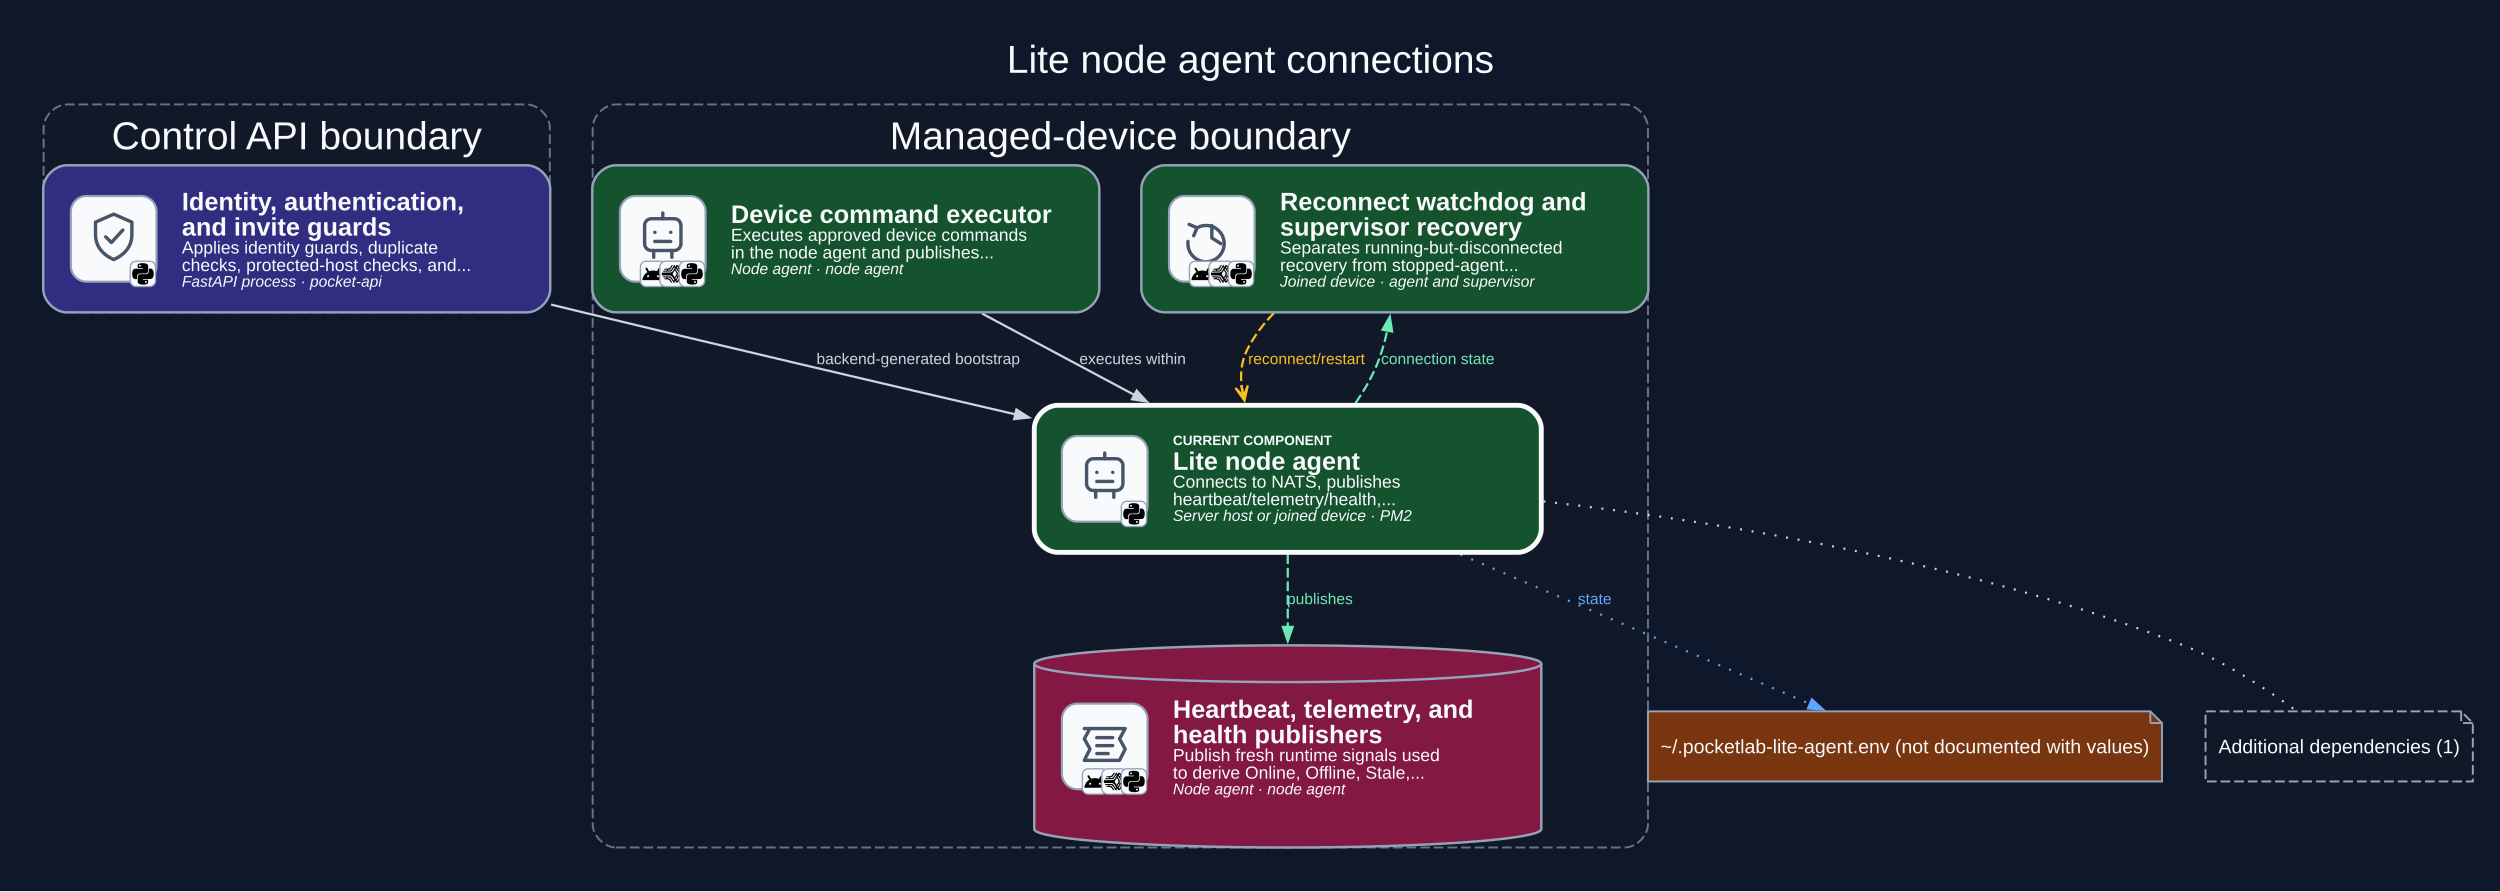
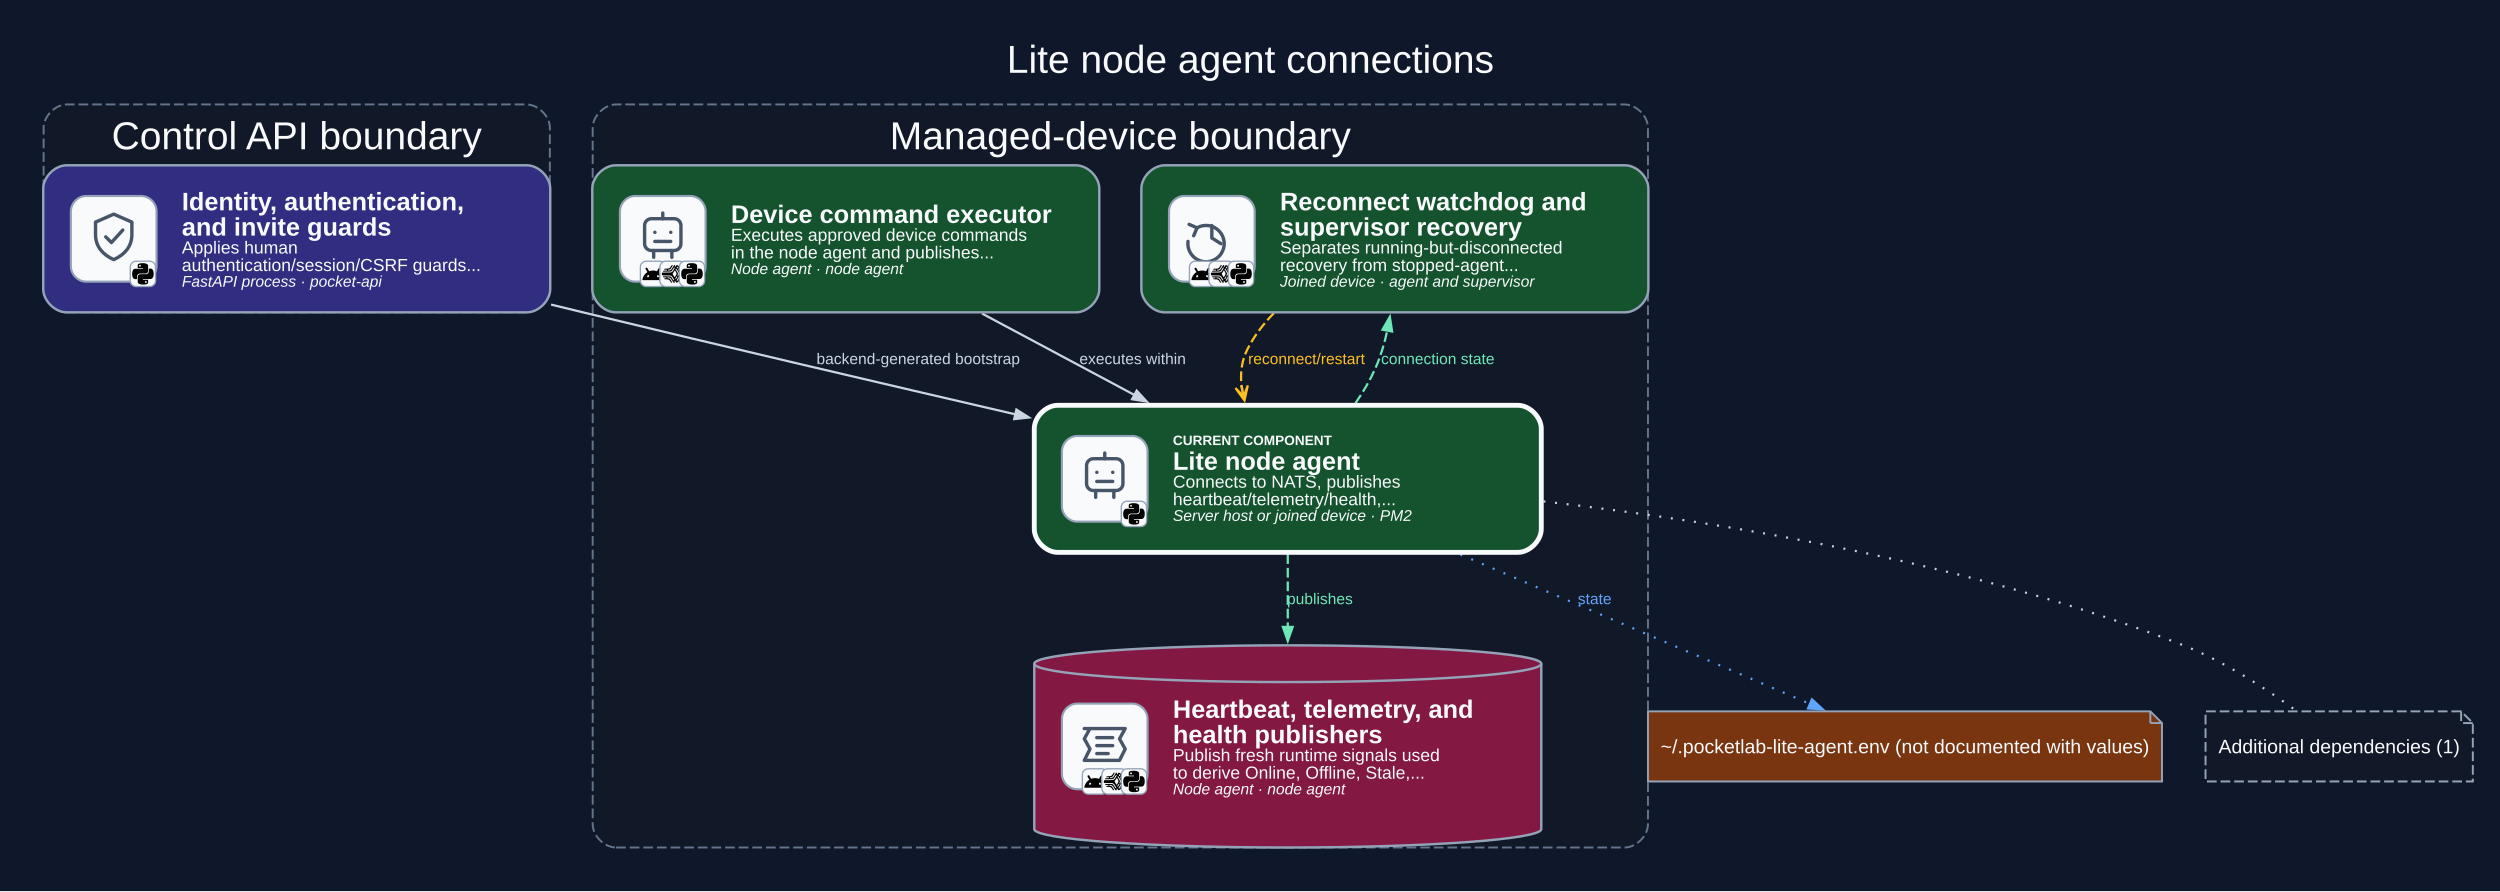
<svg xmlns="http://www.w3.org/2000/svg" xmlns:xlink="http://www.w3.org/1999/xlink" id="pocketlab-component-node-agent-dark" role="img" aria-labelledby="pocketlab-component-node-agent-dark-title pocketlab-component-node-agent-dark-desc" width="1284.00" height="458.00" preserveAspectRatio="xMidYMid meet" focusable="false" viewBox="0.00 0.00 1284.00 458.00">
  <defs class="pl-architecture-icon-symbols">
    <symbol id="pl-icon-brand-android" viewBox="0 0 24 24" overflow="visible">
      <path d="M18.439 5.559c-.675 1.166-1.352 2.332-2.027 3.498-.037-.015-.074-.029-.111-.043-1.825-.696-3.484-.8-4.42-.787-1.855.018-3.354.464-4.26.82-.084-.149-1.753-3.021-2.022-3.486a1.145 1.145 0 0 0-.141-.191c-.331-.364-.905-.486-1.379-.203-.475.282-.714.936-.389 1.502 1.947 3.37-.097-.216 1.947 3.359.017.031-.495.264-1.393 1.018C2.899 12.176.452 14.772 0 18.99h24c-.119-1.111-.369-2.099-.746-3.068-.744-1.912-1.843-3.293-2.74-4.184a12.105 12.105 0 0 0-2.131-1.688c.659-1.122 1.312-2.256 1.965-3.385.208-.361.189-.796-.008-1.119a1.1 1.1 0 0 0-.852-.533c-.522-.054-.939.313-1.049.545zm-.039 8.461c.394.593.324 1.331-.156 1.65-.48.32-1.188.099-1.582-.494-.394-.593-.324-1.331.156-1.65.473-.315 1.181-.109 1.582.494zM7.207 13.527c.48.32.551 1.058.156 1.65-.394.593-1.104.814-1.584.494-.48-.32-.55-1.058-.156-1.65.401-.602 1.109-.811 1.584-.494z" />
    </symbol>
    <symbol id="pl-icon-brand-pm2" viewBox="0 0 24 24" overflow="visible">
      <path d="M10.43 3.223c-.83 1.386-.906 1.499-1.21 1.81-.633.654-1.417 1.003-2.415 1.074-.187.013-1.265.033-2.702.05-.638.008-.75.011-.766.028-.01.011-.185.274-.39.586l-.37.565.104.005c.056.003.443-.003.858-.011a93.159 93.163 0 011.335-.019c.572 0 .58 0 .667.03.246.084.393.306.355.533a.504.504 0 01-.394.42c-.104.027-.375.034-2.821.075-.426.007-.78.015-.784.02a30.5 30.5 0 00-.747 1.145c.004.004.405 0 .893-.007 3.13-.051 5.844-.092 6.6-.1.727-.008.995-.02 1.19-.054.54-.092.954-.297 1.31-.65.253-.252.475-.572.852-1.23.125-.217.262-.45.307-.52l.138-.223c.033-.054.07-.11.082-.125.033-.038.1-.146.14-.23.034-.07.534-.906.75-1.257.15-.242.232-.312.42-.355.26-.06.58.102.653.332.06.188.033.305-.136.59-1.21 2.035-1.65 2.764-1.887 3.123-.672 1.018-1.684 1.564-2.991 1.613-.105.003-.773.015-1.486.026l-2.052.031-1.591.027a1166.545 1166.596 0 01-3.102.048c-.502.005-.761.013-.78.022a.723.723 0 00-.12.186 2.87 2.87 0 00-.285.793.427.427 0 01-.039.132c-.024.007-.02.787.003.81a.41.41 0 01.04.135c.057.285.197.616.395.932l.092.147 1.316.008c.724.004 2.597.015 4.164.021 1.692.008 2.914.019 3.01.027.318.026.488.052.75.118a3.374 3.374 0 011.652.95c.255.264.38.44.941 1.339.366.584 1.455 2.363 1.494 2.44.142.28.05.571-.223.7a.588.588 0 01-.518.01c-.145-.072-.152-.08-.9-1.29a85.42 85.42 0 00-.512-.822 26.09 26.091 0 01-.344-.565c-.37-.62-.588-.93-.82-1.162a2.367 2.367 0 00-1.164-.627c-.286-.064-.338-.066-2.328-.077a590.763 590.789 0 00-3.215-.014c-.738 0-1.634-.005-1.99-.008-.517-.008-.647-.007-.647.007 0 .008.156.27.348.578l.348.56.332.003c2.407.019 2.53.02 2.619.037.194.04.309.123.386.28a.35.35 0 01.05.212.43.43 0 01-.143.342.568.568 0 01-.251.142c-.075.022-.142.024-1.214.02-.92-.003-1.134 0-1.126.013.04.072.695 1.125.704 1.135.008.007.592.016 1.508.021 1.23.008 1.527.013 1.673.03 1.105.13 1.942.603 2.573 1.457.117.158.248.366.912 1.44l.466.754h.714c.392 0 .714-.003.714-.007s-.257-.42-.57-.924a493.191 493.213 0 01-1.49-2.407 12.643 12.644 0 00-.274-.43 2.395 2.395 0 00-1.434-.97c-.252-.061-.428-.077-.874-.083-.446-.006-.522-.016-.646-.08a.552.552 0 01-.231-.227c-.033-.065-.037-.088-.037-.211 0-.127.003-.145.037-.208a.557.557 0 01.357-.275c.07-.021.13-.024.52-.024.345 0 .48.005.625.024.937.12 1.64.445 2.224 1.027.276.276.397.443.758 1.042.127.209.412.672.636 1.028l1.05 1.686.644 1.04h.905c.722 0 .905-.005.9-.018a23.922 23.923 0 00-.24-.39c-.46-.737-.493-.796-.513-.943-.027-.206.118-.419.345-.5a.548.548 0 01.6.134c.064.063.414.61.936 1.465l.156.255.178-.009a3.32 3.32 0 001.31-.325c.065-.03.125-.056.134-.059a3.149 3.149 0 001.078-.886 541.326 541.35 0 002.393-3.65c2.484-3.806 2.433-3.724 2.554-4.086a2.682 2.682 0 00-.115-2.016c-.048-.103-.838-1.387-2.263-3.683a536.842 536.866 0 00-2.253-3.617 2.936 2.936 0 00-1.1-.915 3.19 3.191 0 00-.902-.316c-.18-.033-.193-.036-.183-.052.004-.008-.106-.01-.292-.01l-.298.005-.265.44c-.588.98-.643 1.068-.726 1.151a.568.568 0 01-.309.169c-.222.04-.496-.093-.59-.287-.03-.057-.033-.084-.033-.204 0-.187-.009-.167.504-1.01a3.41 3.41 0 00.147-.254c0-.007-.29-.012-.71-.012h-.71l-.019.03a441.636 441.636 0 01-1.829 3.028c-.21.347-.468.776-.57.953-.231.396-.326.54-.49.744a4.123 4.123 0 01-.563.56c-.53.411-1.17.66-1.92.747-.361.042-.884.048-1.072.013a.576.576 0 01-.384-.276c-.033-.065-.037-.083-.037-.21 0-.12.004-.147.034-.21a.542.542 0 01.352-.279c.073-.02.16-.027.515-.037.264-.007.485-.02.578-.033a3.15 3.15 0 00.599-.15c.164-.065.396-.19.532-.288a2.87 2.87 0 00.53-.526c.056-.074.325-.509.599-.966.273-.458.8-1.334 1.171-1.947.37-.614.677-1.124.68-1.135.006-.016-.098-.018-.703-.018h-.708l-.622 1.035zm7.036.536c0 .01.005.02.012.022.005.001.101.149.212.327.506.81.692 1.117.72 1.194.036.1.04.231.008.323a.646.646 0 01-.24.262.543.543 0 01-.657-.088c-.08-.075-.165-.201-.46-.685-.11-.182-.214-.346-.229-.366-.016-.024-.022-.046-.016-.066.01-.031.56-.88.601-.925.027-.03.05-.03.05.003zM16.08 5.896c-.004.007 0 .013.005.016.012.004 1.003 1.593 1.574 2.523.48.778.696 1.127.88 1.413.301.469.413.687.526 1.026.115.342.16.653.147 1.005-.007.24-.03.39-.088.624-.102.4-.325.866-.61 1.278-.09.128-.273.322-.304.322-.01 0-.02.005-.02.012 0 .006-.039.025-.086.04a.633.633 0 01-.39-.012.661.661 0 01-.294-.283c-.032-.067-.034-.087-.029-.19.007-.14.036-.202.231-.503.25-.385.352-.596.424-.885.124-.49.063-.976-.184-1.46-.049-.095-.36-.606-.692-1.138a342.675 342.69 0 01-1.16-1.867c-.308-.496-.569-.918-.584-.938-.014-.021-.024-.045-.02-.054.01-.027.59-.907.62-.938.02-.022.03-.026.043-.016.01.008.015.02.01.026zm3.142.909a.59.59 0 01.26.188c.095.117 1.425 2.23 1.911 3.04.28.462.41.75.5 1.103.062.243.086.431.086.689 0 .343-.037.57-.145.897-.126.382-.217.553-.658 1.236-.16.25-.998 1.548-1.858 2.887l-1.862 2.89c-.163.253-.303.47-.31.485-.008.013-.019.023-.027.02a20.635 20.636 0 01-.625-1.006c0-.009.012-.033.025-.052a8337.117 8337.482 0 013.846-5.967c.205-.318.266-.429.343-.62a1.95 1.95 0 00.15-.84c-.014-.316-.077-.54-.254-.894-.13-.266-.255-.476-.562-.95-.125-.193-.269-.42-.319-.504a76.564 76.567 0 00-.486-.789c-.764-1.226-.755-1.21-.757-1.35 0-.118.04-.212.128-.307a.67.67 0 01.32-.184.633.633 0 01.294.027zm-4.54 1.215l.2.325c1.091 1.747 1.137 1.824 1.247 2.043.461.919.465 1.832.014 2.735-.096.19-.135.255-.767 1.236-.848 1.32-.947 1.47-.974 1.5-.022.022-.025.024-.025.003 0-.012-.533-.881-1.184-1.93a193.219 193.227 0 01-1.184-1.918c0-.007.554-.858 1.233-1.892a612.753 612.78 0 001.314-2.007.706.706 0 01.096-.127c.007 0 .02.014.03.033zm2.437 6.843a.675.675 0 01.277.26.469.469 0 01.041.153c.01.133-.024.21-.264.588a820.264 820.3 0 01-1.25 1.954l-.125.194c-.022.04-.026.042-.048.026a29.746 29.747 0 01-.605-.97c-.012-.03 1.237-1.975 1.327-2.068a.55.55 0 01.446-.182.436.436 0 01.201.045z" />
    </symbol>
    <symbol id="pl-icon-brand-python" viewBox="0 0 24 24" overflow="visible">
      <path d="M14.25.18l.9.2.73.26.59.3.45.32.34.34.25.34.16.33.1.3.04.26.02.2-.01.13V8.5l-.05.63-.13.55-.21.46-.26.38-.3.31-.33.25-.35.19-.35.14-.33.1-.3.07-.26.04-.21.02H8.77l-.69.05-.59.14-.5.22-.41.27-.33.32-.27.35-.2.36-.15.37-.1.35-.07.32-.04.27-.02.21v3.06H3.17l-.21-.03-.28-.07-.32-.12-.35-.18-.36-.26-.36-.36-.35-.46-.32-.59-.28-.73-.21-.88-.14-1.05-.05-1.23.06-1.22.16-1.04.24-.87.32-.71.36-.57.4-.44.42-.33.42-.24.4-.16.36-.1.32-.05.24-.01h.16l.06.01h8.16v-.83H6.18l-.01-2.75-.02-.37.05-.34.11-.31.17-.28.25-.26.31-.23.38-.2.44-.18.51-.15.58-.12.64-.1.71-.06.77-.04.84-.02 1.27.05zm-6.3 1.98l-.23.33-.08.41.08.41.23.34.33.22.41.09.41-.09.33-.22.23-.34.08-.41-.08-.41-.23-.33-.33-.22-.41-.09-.41.09zm13.09 3.95l.28.06.32.12.35.18.36.27.36.35.35.47.32.59.28.73.21.88.14 1.04.05 1.23-.06 1.23-.16 1.04-.24.86-.32.71-.36.57-.4.45-.42.33-.42.24-.4.16-.36.09-.32.05-.24.02-.16-.01h-8.22v.82h5.84l.01 2.76.02.36-.05.34-.11.31-.17.29-.25.25-.31.24-.38.2-.44.17-.51.15-.58.13-.64.09-.71.07-.77.04-.84.01-1.27-.04-1.07-.14-.9-.2-.73-.25-.59-.3-.45-.33-.34-.34-.25-.34-.16-.33-.1-.3-.04-.25-.02-.2.01-.13v-5.34l.05-.64.13-.54.21-.46.26-.38.3-.32.33-.24.35-.2.35-.14.33-.1.3-.06.26-.04.21-.02.13-.01h5.84l.69-.05.59-.14.5-.21.41-.28.33-.32.27-.35.2-.36.15-.36.1-.35.07-.32.04-.28.02-.21V6.07h2.09l.14.01zm-6.47 14.25l-.23.33-.08.41.08.41.23.33.33.23.41.08.41-.08.33-.23.23-.33.08-.41-.08-.41-.23-.33-.33-.23-.41-.08-.41.08z" />
    </symbol>
    <symbol id="pl-icon-semantic-agent" viewBox="0 0 48 48" overflow="visible">
      <g fill="none" stroke="#475569" stroke-width="3" stroke-linecap="round" stroke-linejoin="round">
        <rect x="8" y="8" width="32" height="28" rx="6" />
        <path d="M16 36v6M32 36v6M17 20h.1M31 20h.1M17 28h14M24 8V3" />
      </g>
    </symbol>
    <symbol id="pl-icon-semantic-api-guard" viewBox="0 0 48 48" overflow="visible">
      <g fill="none" stroke="#475569" stroke-width="3" stroke-linecap="round" stroke-linejoin="round">
        <path d="M24 4l16 7v11c0 11-7 18-16 22C15 40 8 33 8 22V11z" />
        <path d="M17 24l5 5 10-11" />
      </g>
    </symbol>
    <symbol id="pl-icon-semantic-event" viewBox="0 0 48 48" overflow="visible">
      <g fill="none" stroke="#475569" stroke-width="3" stroke-linecap="round" stroke-linejoin="round">
        <path d="M6 10h36l-5 9 5 9-5 10H6l5-10-5-9 5-9z" />
        <path d="M17 18h14M17 25h14M17 32h10" />
      </g>
    </symbol>
    <symbol id="pl-icon-semantic-recovery" viewBox="0 0 48 48" overflow="visible">
      <g fill="none" stroke="#475569" stroke-width="3" stroke-linecap="round" stroke-linejoin="round">
        <path d="M11 16A16 16 0 113 28" />
        <path d="M4 13l7 3-3 7" />
        <path d="M24 14v11l8 5" />
      </g>
    </symbol>
  </defs>
  <g id="graph0" class="graph" transform="scale(1 1) rotate(0) translate(14.4 443.28)">
    <polygon fill="#0f172a" stroke="none" points="-14.4,14.4 -14.4,-443.28 1270.04,-443.28 1270.04,14.4 -14.4,14.4" />
    <text xml:space="preserve" text-anchor="middle" x="627.82" y="-405.88" font-family="Arial" font-size="20.00" fill="#f8fafc">Lite node agent connections</text>
    <g id="clust1" class="cluster">
      <path fill="#111827" stroke="#64748b" stroke-dasharray="5,2" d="M20,-282.86C20,-282.86 256,-282.86 256,-282.86 262,-282.86 268,-288.86 268,-294.86 268,-294.86 268,-377.63 268,-377.63 268,-383.63 262,-389.63 256,-389.63 256,-389.63 20,-389.63 20,-389.63 14,-389.63 8,-383.63 8,-377.63 8,-377.63 8,-294.86 8,-294.86 8,-288.86 14,-282.86 20,-282.86" />
      <text xml:space="preserve" text-anchor="middle" x="138" y="-366.63" font-family="Arial" font-size="20.00" fill="#f8fafc">Control API boundary</text>
    </g>
    <g id="clust2" class="cluster">
      <path fill="#111827" stroke="#64748b" stroke-dasharray="5,2" d="M302,-8C302,-8 820,-8 820,-8 826,-8 832,-14 832,-20 832,-20 832,-377.63 832,-377.63 832,-383.63 826,-389.63 820,-389.63 820,-389.63 302,-389.63 302,-389.63 296,-389.63 290,-383.63 290,-377.63 290,-377.63 290,-20 290,-20 290,-14 296,-8 302,-8" />
      <text xml:space="preserve" text-anchor="middle" x="561" y="-366.63" font-family="Arial" font-size="20.00" fill="#f8fafc">Managed-device boundary</text>
    </g>
    <g id="edge4" class="edge">
      <g id="a_edge4">
        <a xlink:title="backend-generated bootstrap (Shell artifact)">
          <path fill="none" stroke="#cbd5e1" stroke-width="1.15" d="M268.62,-286.84C274.15,-285.49 279.63,-284.16 285,-282.86 358.24,-265.15 439.97,-246.02 507.22,-230.44" />
          <polygon fill="#cbd5e1" stroke="#cbd5e1" stroke-width="1.15" points="507.62,-232.94 514.07,-228.86 506.49,-228.03 507.62,-232.94" />
        </a>
      </g>
      <text xml:space="preserve" text-anchor="middle" x="457.2" y="-256.26" font-family="Arial" font-size="8.00" fill="#cbd5e1">backend-generated bootstrap</text>
    </g>
    <g id="edge3" class="edge">
      <g id="a_edge3">
        <a xlink:title="executes within (Python)">
          <path fill="none" stroke="#cbd5e1" stroke-width="1.15" d="M489.96,-282.25C514.75,-269 542.81,-254.01 568.28,-240.4" />
          <polygon fill="#cbd5e1" stroke="#cbd5e1" stroke-width="1.15" points="569.4,-242.66 574.56,-237.05 567.02,-238.22 569.4,-242.66" />
        </a>
      </g>
      <text xml:space="preserve" text-anchor="middle" x="567.31" y="-256.26" font-family="Arial" font-size="8.00" fill="#cbd5e1">executes within</text>
    </g>
    <g id="edge5" class="edge">
      <g id="a_edge5">
        <a xlink:title="reconnect/restart (NATS/process)">
          <path fill="none" stroke="#fbbf24" stroke-width="1.15" stroke-dasharray="5,2" d="M639.9,-282.5C634.46,-276.92 629.71,-270.71 626.25,-263.86 623.18,-257.8 622.51,-251.19 623.31,-244.58" />
          <polygon fill="#fbbf24" stroke="#fbbf24" stroke-width="1.15" points="624.77,-237.62 626.47,-245.33 624.39,-239.78 623.37,-244.68 623.3,-244.66 623.22,-244.65 624.25,-239.75 620.12,-244 624.77,-237.62" />
        </a>
      </g>
      <text xml:space="preserve" text-anchor="middle" x="656.62" y="-256.26" font-family="Arial" font-size="8.00" fill="#fbbf24">reconnect/restart</text>
    </g>
    <g id="edge2" class="edge">
      <g id="a_edge2">
        <a xlink:title="connection state (NATS)">
          <path fill="none" stroke="#6ee7b7" stroke-width="1.15" stroke-dasharray="5,2" d="M681.78,-236.23C685.72,-241.93 689.29,-247.96 692,-254.11 694.71,-260.25 696.7,-267 698.17,-273.76" />
          <polygon fill="#6ee7b7" stroke="#6ee7b7" stroke-width="1.15" points="695.64,-273.95 699.43,-280.56 700.59,-273.02 695.64,-273.95" />
        </a>
      </g>
      <text xml:space="preserve" text-anchor="middle" x="724.04" y="-256.26" font-family="Arial" font-size="8.00" fill="#6ee7b7">connection state</text>
    </g>
    <g id="edge1" class="edge">
      <g id="a_edge1">
        <a xlink:title="publishes (NATS)">
          <path fill="none" stroke="#6ee7b7" stroke-width="1.15" stroke-dasharray="5,2" d="M647,-158.63C647,-146.99 647,-133.87 647,-121.11" />
          <polygon fill="#6ee7b7" stroke="#6ee7b7" stroke-width="1.15" points="649.52,-121.3 647,-114.1 644.48,-121.3 649.52,-121.3" />
        </a>
      </g>
      <text xml:space="preserve" text-anchor="middle" x="663.5" y="-132.99" font-family="Arial" font-size="8.00" fill="#6ee7b7">publishes</text>
    </g>
    <g id="edge6" class="edge">
      <path fill="none" stroke="#60a5fa" stroke-width="1.15" stroke-dasharray="1,5" d="M735.72,-158.45C793.9,-133.59 867.75,-102.04 915.43,-81.67" />
      <polygon fill="#60a5fa" stroke="#60a5fa" stroke-width="1.15" points="916.21,-84.08 921.84,-78.93 914.23,-79.44 916.21,-84.08" />
      <text xml:space="preserve" text-anchor="middle" x="804.62" y="-132.99" font-family="Arial" font-size="8.00" fill="#60a5fa">state</text>
    </g>
    <g id="edge7" class="edge">
      <path fill="none" stroke="#cbd5e1" stroke-width="1.15" stroke-dasharray="1,5" d="M778.32,-185.76C872.4,-174.97 1000.72,-153.58 1107,-111.84 1127.99,-103.59 1149.43,-89.59 1164.82,-78.35" />
    </g>
    <g id="node1" class="node">
      <g id="a_node1">
-         <a xlink:href="../../../../generated/production/architecture/components/api-guards/" xlink:title="Identity, authentication, and invite guards. Applies identity guards, duplicate checks, protected-host checks, and fail-closed invite/bootstrap acceptance." target="_top">
+         <a xlink:href="../../../../generated/production/architecture/components/api-guards/" xlink:title="Identity, authentication, and invite guards. Applies human authentication/session/CSRF guards plus device identity, duplicate, protected-host, and fail-closed invite/bootstrap acceptance guards." target="_top">
          <path fill="#312e81" stroke="#94a3b8" stroke-width="1.25" d="M256.2,-358.38C256.2,-358.38 19.8,-358.38 19.8,-358.38 13.8,-358.38 7.8,-352.38 7.8,-346.38 7.8,-346.38 7.8,-294.86 7.8,-294.86 7.8,-288.86 13.8,-282.86 19.8,-282.86 19.8,-282.86 256.2,-282.86 256.2,-282.86 262.2,-282.86 268.2,-288.86 268.2,-294.86 268.2,-294.86 268.2,-346.38 268.2,-346.38 268.2,-352.38 262.2,-358.38 256.2,-358.38" />
          <g id="a_node1_0">
            <g class="pl-node-icon" data-component="api-guards" data-icon-cell="15.00,-352.62,58.00,64.00" data-icon-tile="22.00,-342.62,44.00,44.00" aria-hidden="true">
              <rect class="pl-node-icon__tile" x="22.00" y="-342.62" width="44.00" height="44.00" rx="8" fill="#f8fafc" stroke="#94a3b8" stroke-width="1.1" />
              <use class="pl-node-icon__primary" href="#pl-icon-semantic-api-guard" x="30.00" y="-335.62" width="28.00" height="28.00" preserveAspectRatio="xMidYMid meet" aria-hidden="true" />
              <rect class="pl-node-icon__badge-tile" x="52.50" y="-309.12" width="13.00" height="13.00" rx="3" fill="#f8fafc" stroke="#94a3b8" stroke-width="0.7" />
              <use class="pl-node-icon__badge" href="#pl-icon-brand-python" x="53.50" y="-308.12" width="11.00" height="11.00" preserveAspectRatio="xMidYMid meet" aria-hidden="true" />
            </g>
          </g>
          <text xml:space="preserve" text-anchor="start" x="79" y="-335.27" font-family="Arial" font-weight="bold" font-size="13.00" fill="#f8fafc">Identity, authentication,</text>
          <text xml:space="preserve" text-anchor="start" x="79" y="-322.27" font-family="Arial" font-weight="bold" font-size="13.00" fill="#f8fafc">and invite guards</text>
-           <text xml:space="preserve" text-anchor="start" x="79" y="-313.07" font-family="Arial" font-size="9.00" fill="#f8fafc">Applies identity guards, duplicate</text>
-           <text xml:space="preserve" text-anchor="start" x="79" y="-304.07" font-family="Arial" font-size="9.00" fill="#f8fafc">checks, protected-host checks, and...</text>
+           <text xml:space="preserve" text-anchor="start" x="79" y="-313.07" font-family="Arial" font-size="9.00" fill="#f8fafc">Applies human</text>
+           <text xml:space="preserve" text-anchor="start" x="79" y="-304.07" font-family="Arial" font-size="9.00" fill="#f8fafc">authentication/session/CSRF guards...</text>
          <text xml:space="preserve" text-anchor="start" x="79" y="-296.02" font-family="Arial" font-style="italic" font-size="8.00" fill="#f8fafc">FastAPI process · pocket-api</text>
        </a>
      </g>
    </g>
    <g id="node2" class="node">
      <g id="a_node2">
        <a xlink:href="../../../../generated/production/architecture/components/agent-command-executor/" xlink:title="Device command executor. Executes approved device commands in the node agent and publishes truthful results." target="_top">
          <path fill="#14532d" stroke="#94a3b8" stroke-width="1.25" d="M538.2,-358.38C538.2,-358.38 301.8,-358.38 301.8,-358.38 295.8,-358.38 289.8,-352.38 289.8,-346.38 289.8,-346.38 289.8,-294.86 289.8,-294.86 289.8,-288.86 295.8,-282.86 301.8,-282.86 301.8,-282.86 538.2,-282.86 538.2,-282.86 544.2,-282.86 550.2,-288.86 550.2,-294.86 550.2,-294.86 550.2,-346.38 550.2,-346.38 550.2,-352.38 544.2,-358.38 538.2,-358.38" />
          <g id="a_node2_1">
            <g class="pl-node-icon" data-component="agent-command-executor" data-icon-cell="297.00,-352.62,58.00,64.00" data-icon-tile="304.00,-342.62,44.00,44.00" aria-hidden="true">
              <rect class="pl-node-icon__tile" x="304.00" y="-342.62" width="44.00" height="44.00" rx="8" fill="#f8fafc" stroke="#94a3b8" stroke-width="1.1" />
              <use class="pl-node-icon__primary" href="#pl-icon-semantic-agent" x="312.00" y="-335.62" width="28.00" height="28.00" preserveAspectRatio="xMidYMid meet" aria-hidden="true" />
              <rect class="pl-node-icon__badge-tile" x="314.50" y="-309.12" width="13.00" height="13.00" rx="3" fill="#f8fafc" stroke="#94a3b8" stroke-width="0.7" />
              <use class="pl-node-icon__badge" href="#pl-icon-brand-android" x="315.50" y="-308.12" width="11.00" height="11.00" preserveAspectRatio="xMidYMid meet" aria-hidden="true" />
              <rect class="pl-node-icon__badge-tile" x="324.50" y="-309.12" width="13.00" height="13.00" rx="3" fill="#f8fafc" stroke="#94a3b8" stroke-width="0.7" />
              <use class="pl-node-icon__badge" href="#pl-icon-brand-pm2" x="325.50" y="-308.12" width="11.00" height="11.00" preserveAspectRatio="xMidYMid meet" aria-hidden="true" />
              <rect class="pl-node-icon__badge-tile" x="334.50" y="-309.12" width="13.00" height="13.00" rx="3" fill="#f8fafc" stroke="#94a3b8" stroke-width="0.7" />
              <use class="pl-node-icon__badge" href="#pl-icon-brand-python" x="335.50" y="-308.12" width="11.00" height="11.00" preserveAspectRatio="xMidYMid meet" aria-hidden="true" />
            </g>
          </g>
          <text xml:space="preserve" text-anchor="start" x="361" y="-328.77" font-family="Arial" font-weight="bold" font-size="13.00" fill="#f8fafc">Device command executor</text>
          <text xml:space="preserve" text-anchor="start" x="361" y="-319.57" font-family="Arial" font-size="9.00" fill="#f8fafc">Executes approved device commands</text>
          <text xml:space="preserve" text-anchor="start" x="361" y="-310.57" font-family="Arial" font-size="9.00" fill="#f8fafc">in the node agent and publishes...</text>
          <text xml:space="preserve" text-anchor="start" x="361" y="-302.52" font-family="Arial" font-style="italic" font-size="8.00" fill="#f8fafc">Node agent · node agent</text>
        </a>
      </g>
    </g>
    <g id="node3" class="node">
      <g id="a_node3">
        <a xlink:href="../../../../generated/production/architecture/components/agent-recovery/" xlink:title="Reconnect watchdog and supervisor recovery. Separates running-but-disconnected recovery from stopped-agent recovery and exposes truthful guidance when no supervisor is available." target="_top">
          <path fill="#14532d" stroke="#94a3b8" stroke-width="1.25" d="M820.2,-358.38C820.2,-358.38 583.8,-358.38 583.8,-358.38 577.8,-358.38 571.8,-352.38 571.8,-346.38 571.8,-346.38 571.8,-294.86 571.8,-294.86 571.8,-288.86 577.8,-282.86 583.8,-282.86 583.8,-282.86 820.2,-282.86 820.2,-282.86 826.2,-282.86 832.2,-288.86 832.2,-294.86 832.2,-294.86 832.2,-346.38 832.2,-346.38 832.2,-352.38 826.2,-358.38 820.2,-358.38" />
          <g id="a_node3_2">
            <g class="pl-node-icon" data-component="agent-recovery" data-icon-cell="579.00,-352.62,58.00,64.00" data-icon-tile="586.00,-342.62,44.00,44.00" aria-hidden="true">
              <rect class="pl-node-icon__tile" x="586.00" y="-342.62" width="44.00" height="44.00" rx="8" fill="#f8fafc" stroke="#94a3b8" stroke-width="1.1" />
              <use class="pl-node-icon__primary" href="#pl-icon-semantic-recovery" x="594.00" y="-335.62" width="28.00" height="28.00" preserveAspectRatio="xMidYMid meet" aria-hidden="true" />
              <rect class="pl-node-icon__badge-tile" x="596.50" y="-309.12" width="13.00" height="13.00" rx="3" fill="#f8fafc" stroke="#94a3b8" stroke-width="0.7" />
              <use class="pl-node-icon__badge" href="#pl-icon-brand-android" x="597.50" y="-308.12" width="11.00" height="11.00" preserveAspectRatio="xMidYMid meet" aria-hidden="true" />
              <rect class="pl-node-icon__badge-tile" x="606.50" y="-309.12" width="13.00" height="13.00" rx="3" fill="#f8fafc" stroke="#94a3b8" stroke-width="0.7" />
              <use class="pl-node-icon__badge" href="#pl-icon-brand-pm2" x="607.50" y="-308.12" width="11.00" height="11.00" preserveAspectRatio="xMidYMid meet" aria-hidden="true" />
              <rect class="pl-node-icon__badge-tile" x="616.50" y="-309.12" width="13.00" height="13.00" rx="3" fill="#f8fafc" stroke="#94a3b8" stroke-width="0.7" />
              <use class="pl-node-icon__badge" href="#pl-icon-brand-python" x="617.50" y="-308.12" width="11.00" height="11.00" preserveAspectRatio="xMidYMid meet" aria-hidden="true" />
            </g>
          </g>
          <text xml:space="preserve" text-anchor="start" x="643" y="-335.27" font-family="Arial" font-weight="bold" font-size="13.00" fill="#f8fafc">Reconnect watchdog and</text>
          <text xml:space="preserve" text-anchor="start" x="643" y="-322.27" font-family="Arial" font-weight="bold" font-size="13.00" fill="#f8fafc">supervisor recovery</text>
          <text xml:space="preserve" text-anchor="start" x="643" y="-313.07" font-family="Arial" font-size="9.00" fill="#f8fafc">Separates running-but-disconnected</text>
          <text xml:space="preserve" text-anchor="start" x="643" y="-304.07" font-family="Arial" font-size="9.00" fill="#f8fafc">recovery from stopped-agent...</text>
          <text xml:space="preserve" text-anchor="start" x="643" y="-296.02" font-family="Arial" font-style="italic" font-size="8.00" fill="#f8fafc">Joined device · agent and supervisor</text>
        </a>
      </g>
    </g>
    <g id="node4" class="node">
      <g id="a_node4">
        <a xlink:href="../../../../generated/production/architecture/components/agent-signals/" xlink:title="Heartbeat, telemetry, and health publishers. Publish fresh runtime signals used to derive Online, Offline, Stale, Agent stopped, and Remote access not ready states." target="_top">
          <path fill="#831843" stroke="#94a3b8" stroke-width="1.25" d="M777.2,-102.4C777.2,-107.61 718.84,-111.84 647,-111.84 575.16,-111.84 516.8,-107.61 516.8,-102.4 516.8,-102.4 516.8,-17.44 516.8,-17.44 516.8,-12.23 575.16,-8 647,-8 718.84,-8 777.2,-12.23 777.2,-17.44 777.2,-17.44 777.2,-102.4 777.2,-102.4" />
          <path fill="none" stroke="#94a3b8" stroke-width="1.25" d="M777.2,-102.4C777.2,-97.19 718.84,-92.96 647,-92.96 575.16,-92.96 516.8,-97.19 516.8,-102.4" />
          <g id="a_node4_3">
            <g class="pl-node-icon" data-component="agent-signals" data-icon-cell="524.00,-91.92,58.00,64.00" data-icon-tile="531.00,-81.92,44.00,44.00" aria-hidden="true">
              <rect class="pl-node-icon__tile" x="531.00" y="-81.92" width="44.00" height="44.00" rx="8" fill="#f8fafc" stroke="#94a3b8" stroke-width="1.1" />
              <use class="pl-node-icon__primary" href="#pl-icon-semantic-event" x="539.00" y="-74.92" width="28.00" height="28.00" preserveAspectRatio="xMidYMid meet" aria-hidden="true" />
              <rect class="pl-node-icon__badge-tile" x="541.50" y="-48.42" width="13.00" height="13.00" rx="3" fill="#f8fafc" stroke="#94a3b8" stroke-width="0.7" />
              <use class="pl-node-icon__badge" href="#pl-icon-brand-android" x="542.50" y="-47.42" width="11.00" height="11.00" preserveAspectRatio="xMidYMid meet" aria-hidden="true" />
              <rect class="pl-node-icon__badge-tile" x="551.50" y="-48.42" width="13.00" height="13.00" rx="3" fill="#f8fafc" stroke="#94a3b8" stroke-width="0.7" />
              <use class="pl-node-icon__badge" href="#pl-icon-brand-pm2" x="552.50" y="-47.42" width="11.00" height="11.00" preserveAspectRatio="xMidYMid meet" aria-hidden="true" />
              <rect class="pl-node-icon__badge-tile" x="561.50" y="-48.42" width="13.00" height="13.00" rx="3" fill="#f8fafc" stroke="#94a3b8" stroke-width="0.7" />
              <use class="pl-node-icon__badge" href="#pl-icon-brand-python" x="562.50" y="-47.42" width="11.00" height="11.00" preserveAspectRatio="xMidYMid meet" aria-hidden="true" />
            </g>
          </g>
          <text xml:space="preserve" text-anchor="start" x="588" y="-74.57" font-family="Arial" font-weight="bold" font-size="13.00" fill="#f8fafc">Heartbeat, telemetry, and</text>
          <text xml:space="preserve" text-anchor="start" x="588" y="-61.57" font-family="Arial" font-weight="bold" font-size="13.00" fill="#f8fafc">health publishers</text>
          <text xml:space="preserve" text-anchor="start" x="588" y="-52.37" font-family="Arial" font-size="9.00" fill="#f8fafc">Publish fresh runtime signals used</text>
          <text xml:space="preserve" text-anchor="start" x="588" y="-43.37" font-family="Arial" font-size="9.00" fill="#f8fafc">to derive Online, Offline, Stale,...</text>
          <text xml:space="preserve" text-anchor="start" x="588" y="-35.32" font-family="Arial" font-style="italic" font-size="8.00" fill="#f8fafc">Node agent · node agent</text>
        </a>
      </g>
    </g>
    <g id="node5" class="node">
      <g id="a_node5">
        <a xlink:href="../../../../generated/production/architecture/components/node-agent/" xlink:title="Lite node agent. Connects to NATS, publishes heartbeat/telemetry/health, handles device commands, and reconnects after outages." target="_top">
          <path fill="#14532d" stroke="#f8fafc" stroke-width="2.5" d="M765.2,-235.11C765.2,-235.11 528.8,-235.11 528.8,-235.11 522.8,-235.11 516.8,-229.11 516.8,-223.11 516.8,-223.11 516.8,-171.59 516.8,-171.59 516.8,-165.59 522.8,-159.59 528.8,-159.59 528.8,-159.59 765.2,-159.59 765.2,-159.59 771.2,-159.59 777.2,-165.59 777.2,-171.59 777.2,-171.59 777.2,-223.11 777.2,-223.11 777.2,-229.11 771.2,-235.11 765.2,-235.11" />
          <g id="a_node5_4">
            <g class="pl-node-icon" data-component="node-agent" data-icon-cell="524.00,-229.35,58.00,64.00" data-icon-tile="531.00,-219.35,44.00,44.00" aria-hidden="true">
              <rect class="pl-node-icon__tile" x="531.00" y="-219.35" width="44.00" height="44.00" rx="8" fill="#f8fafc" stroke="#94a3b8" stroke-width="1.1" />
              <use class="pl-node-icon__primary" href="#pl-icon-semantic-agent" x="539.00" y="-212.35" width="28.00" height="28.00" preserveAspectRatio="xMidYMid meet" aria-hidden="true" />
              <rect class="pl-node-icon__badge-tile" x="561.50" y="-185.85" width="13.00" height="13.00" rx="3" fill="#f8fafc" stroke="#94a3b8" stroke-width="0.7" />
              <use class="pl-node-icon__badge" href="#pl-icon-brand-python" x="562.50" y="-184.85" width="11.00" height="11.00" preserveAspectRatio="xMidYMid meet" aria-hidden="true" />
            </g>
          </g>
          <text xml:space="preserve" text-anchor="start" x="588" y="-214.7" font-family="Arial" font-weight="bold" font-size="7.00" fill="#f8fafc">CURRENT COMPONENT</text>
          <text xml:space="preserve" text-anchor="start" x="588" y="-202" font-family="Arial" font-weight="bold" font-size="13.00" fill="#f8fafc">Lite node agent</text>
          <text xml:space="preserve" text-anchor="start" x="588" y="-192.8" font-family="Arial" font-size="9.00" fill="#f8fafc">Connects to NATS, publishes</text>
          <text xml:space="preserve" text-anchor="start" x="588" y="-183.8" font-family="Arial" font-size="9.00" fill="#f8fafc">heartbeat/telemetry/health,...</text>
          <text xml:space="preserve" text-anchor="start" x="588" y="-175.75" font-family="Arial" font-style="italic" font-size="8.00" fill="#f8fafc">Server host or joined device · PM2</text>
        </a>
      </g>
    </g>
    <g id="node6" class="node">
      <g id="a_node6">
        <a xlink:title="Durable-state dependency">
          <polygon fill="#78350f" stroke="#94a3b8" points="1090.01,-77.92 831.99,-77.92 831.99,-41.92 1096.01,-41.92 1096.01,-71.92 1090.01,-77.92" />
          <polyline fill="none" stroke="#94a3b8" points="1090.01,-77.92 1090.01,-71.92" />
          <polyline fill="none" stroke="#94a3b8" points="1096.01,-71.92 1090.01,-71.92" />
          <text xml:space="preserve" text-anchor="middle" x="964" y="-56.42" font-family="Arial" font-size="10.00" fill="#f8fafc">~/.pocketlab-lite-agent.env (not documented with values)</text>
        </a>
      </g>
    </g>
    <g id="node7" class="node">
      <g id="a_node7">
        <a xlink:title="Additional dependencies (1)">
          <polygon fill="#111827" stroke="#94a3b8" stroke-dasharray="5,2" points="1249.64,-77.92 1118.36,-77.92 1118.36,-41.92 1255.64,-41.92 1255.64,-71.92 1249.64,-77.92" />
          <polyline fill="none" stroke="#94a3b8" stroke-dasharray="5,2" points="1249.64,-77.92 1249.64,-71.92" />
          <polyline fill="none" stroke="#94a3b8" stroke-dasharray="5,2" points="1255.64,-71.92 1249.64,-71.92" />
          <text xml:space="preserve" text-anchor="middle" x="1187" y="-56.42" font-family="Arial" font-size="10.00" fill="#f8fafc">Additional dependencies (1)</text>
        </a>
      </g>
    </g>
  </g>
</svg>
